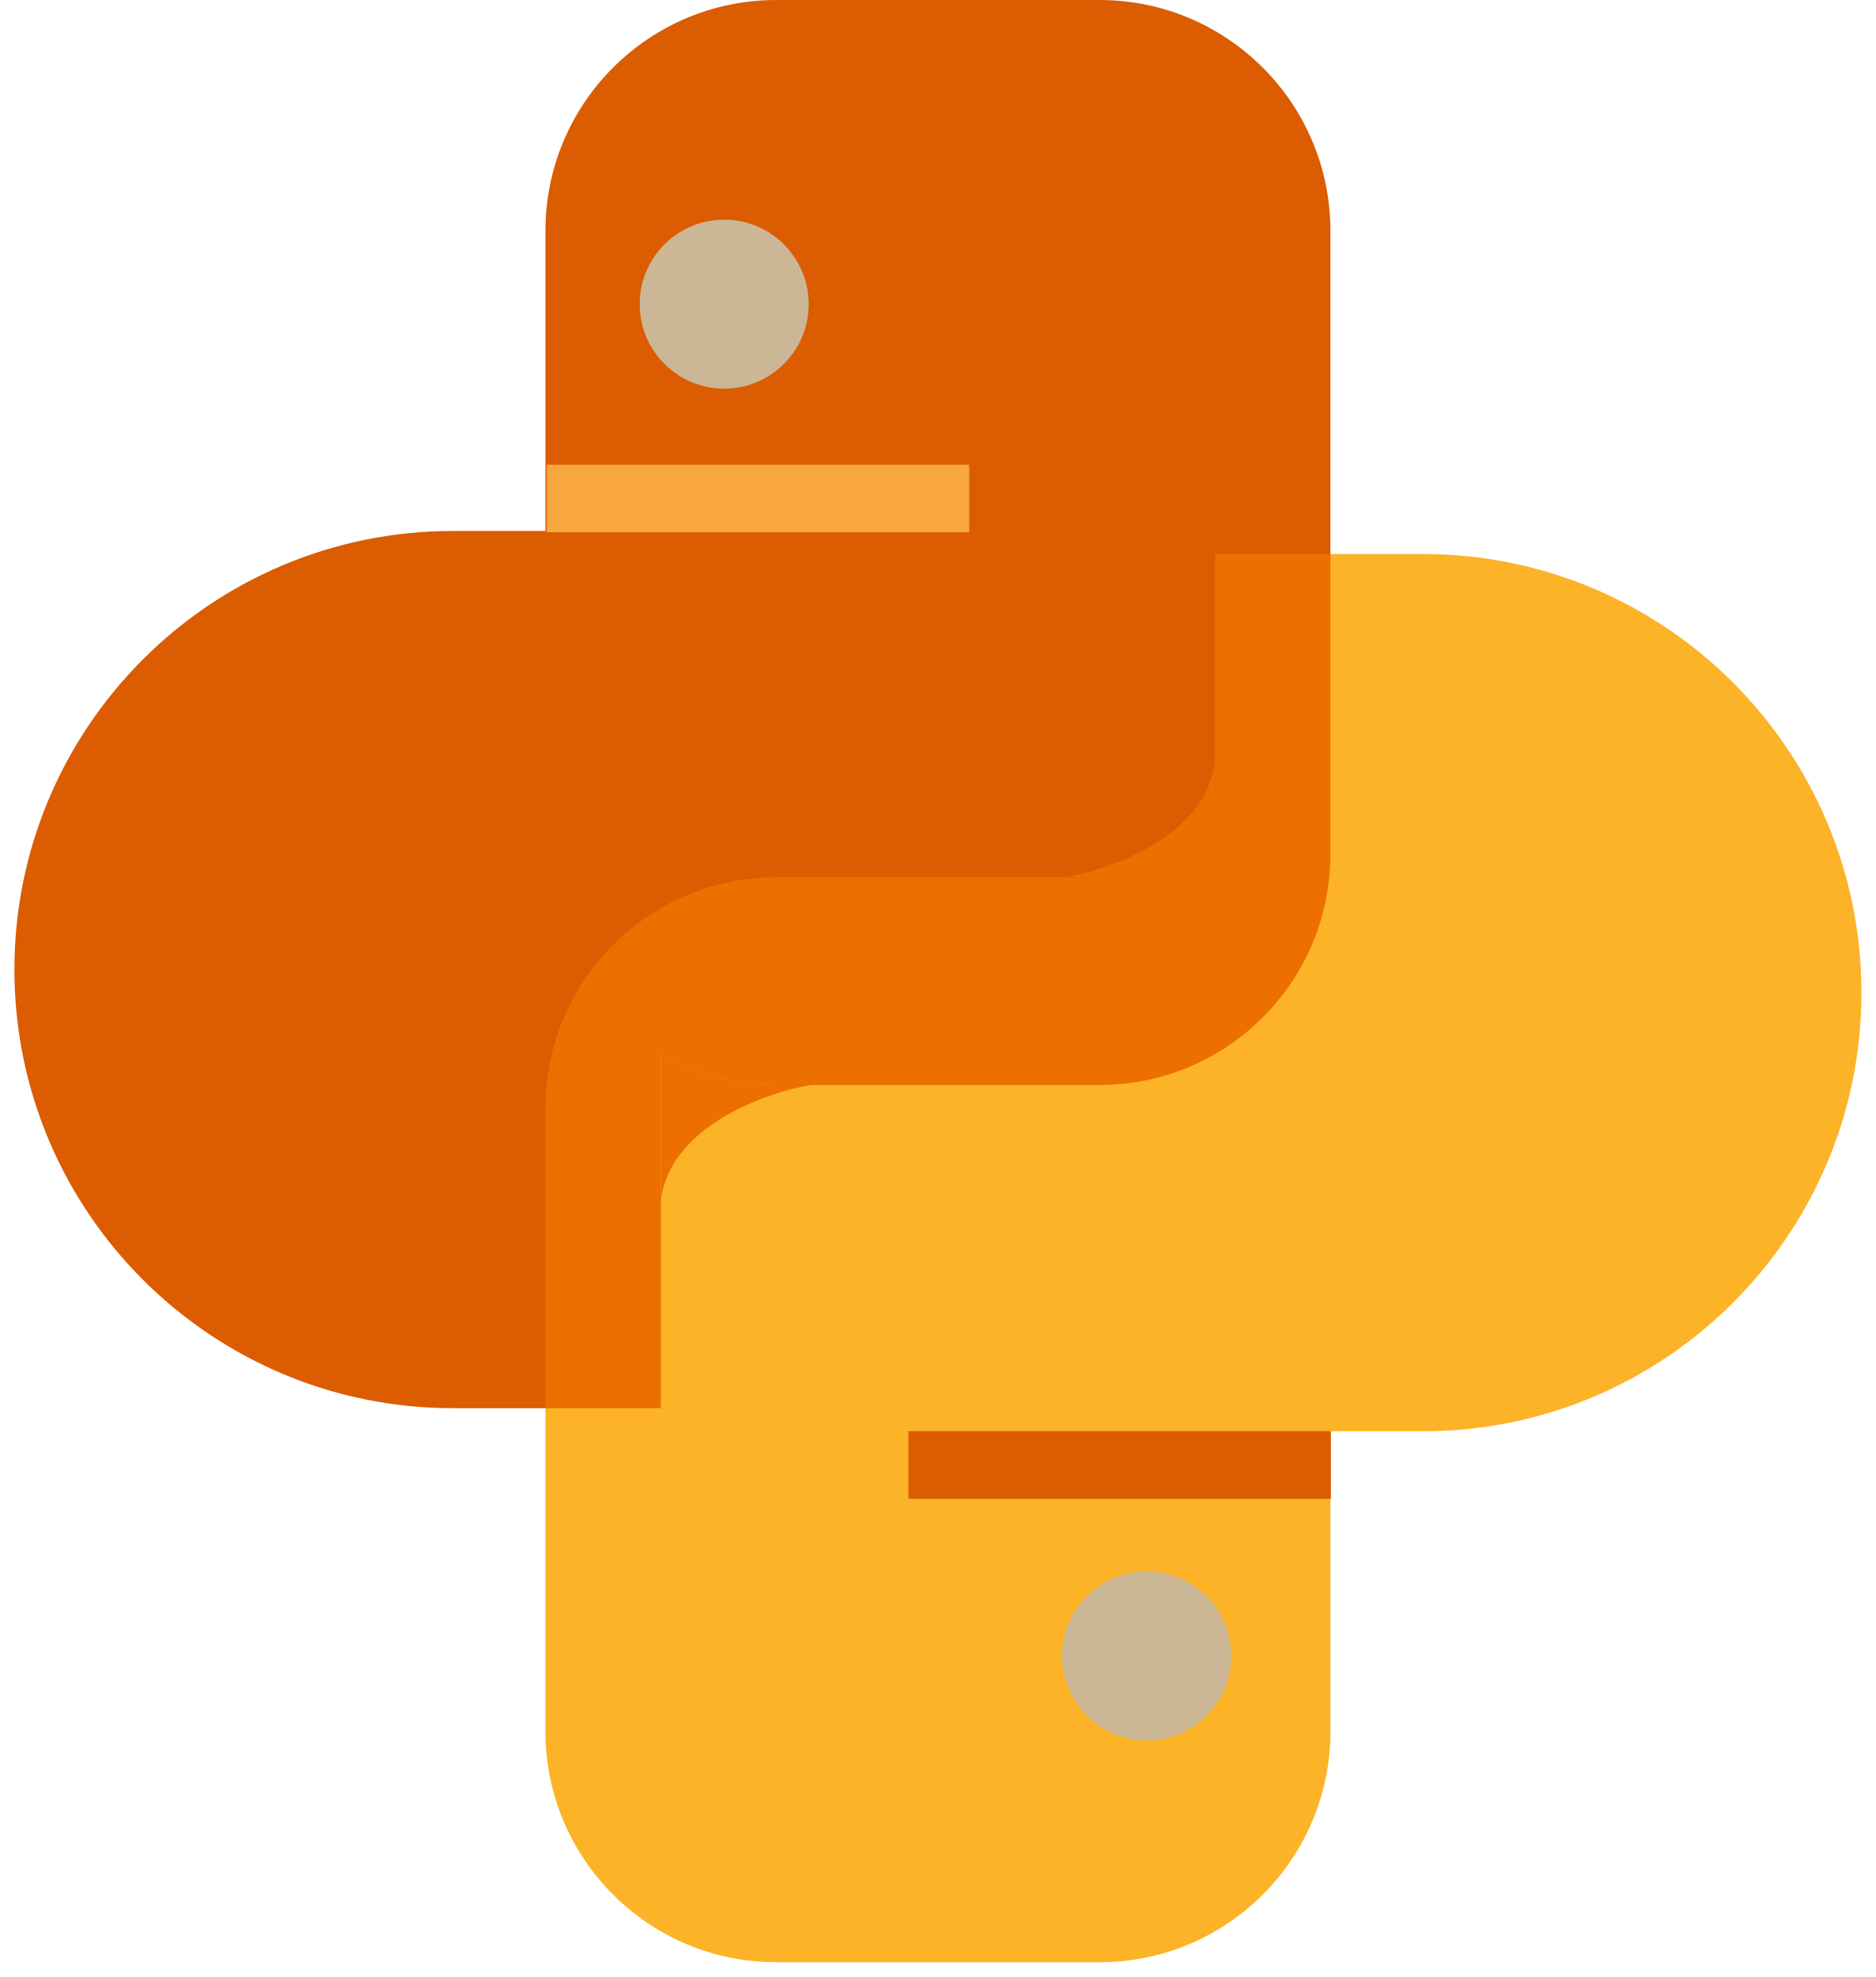
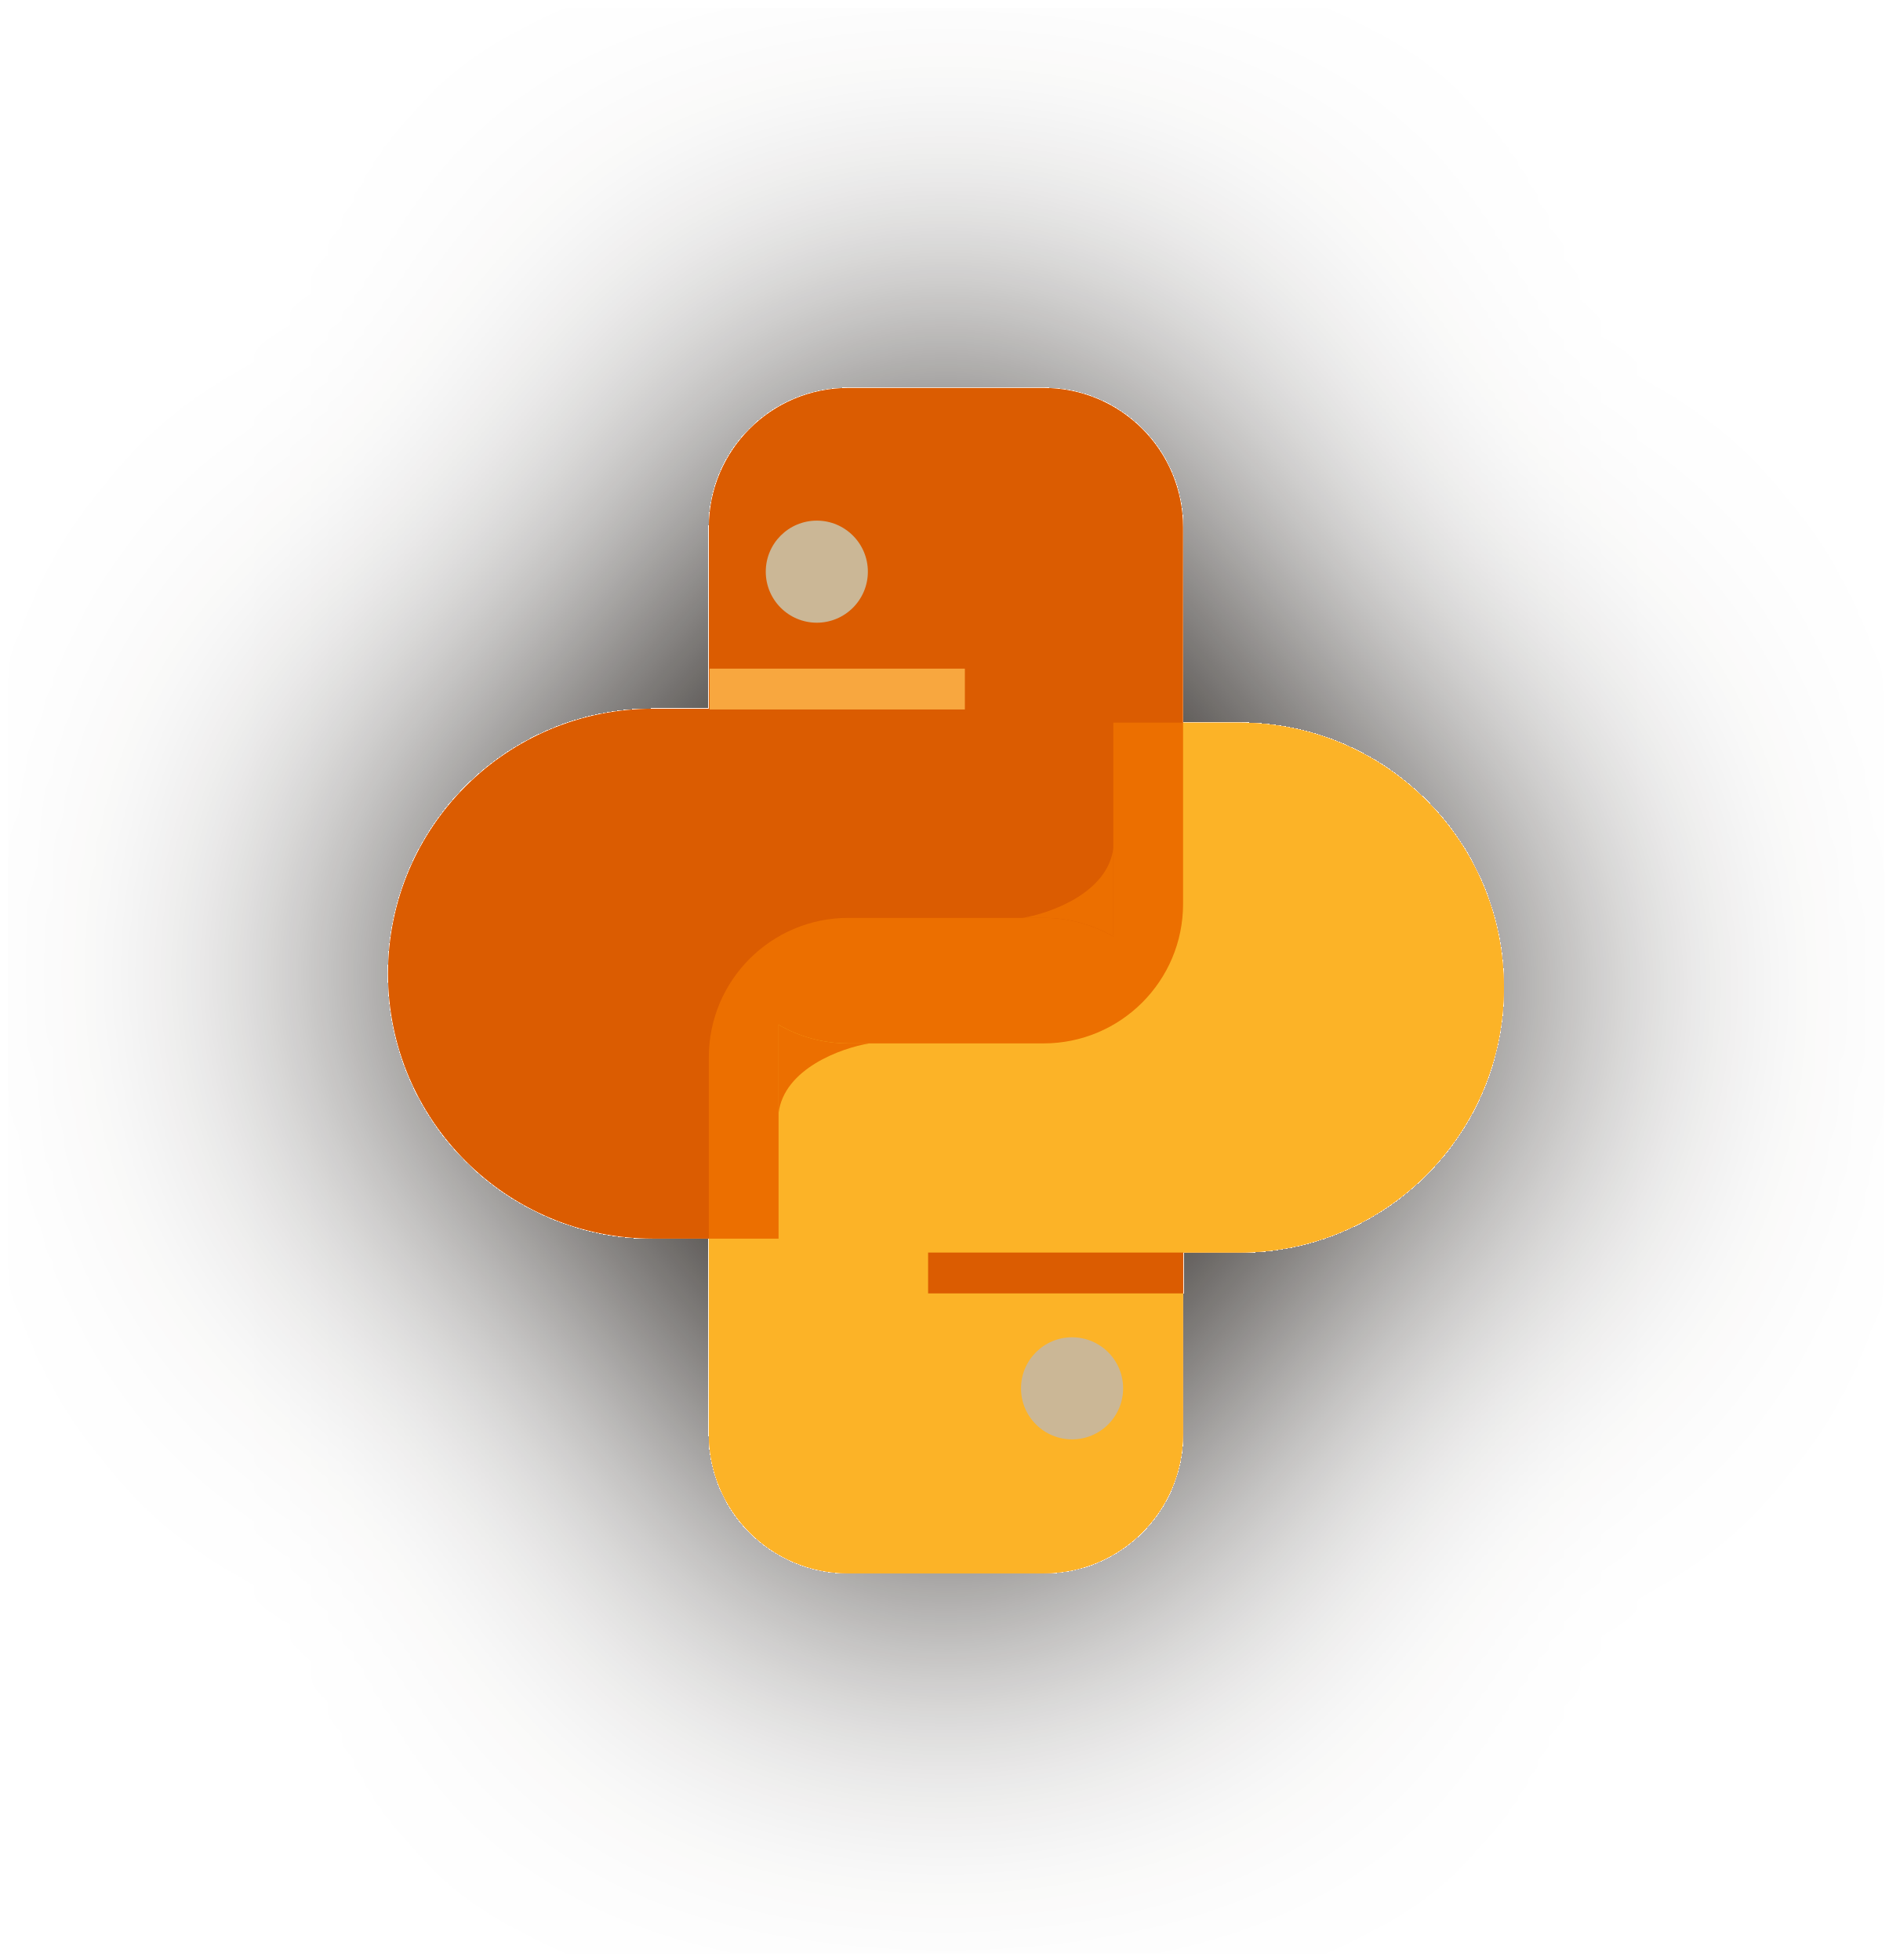
- <svg xmlns="http://www.w3.org/2000/svg" width="111" height="117" viewBox="0 0 111 117" fill="none">
-   <path d="M78.725 102.463C78.725 110.008 72.608 116.125 65.063 116.125H45.937C38.392 116.125 32.275 110.008 32.275 102.463V65.576C32.275 58.031 38.392 51.915 45.937 51.915H63.014H65.063C67.552 51.915 69.885 52.58 71.894 53.742C75.978 56.105 78.725 60.52 78.725 65.576V102.463Z" fill="#F8A73F" />
-   <path d="M110.147 58.746C110.147 73.081 98.525 84.703 84.19 84.703H71.894V53.742V45.084V32.788H84.19C98.525 32.788 110.147 44.41 110.147 58.746Z" fill="#F8A73F" />
-   <path d="M65.063 51.915C67.552 51.915 69.885 52.58 71.894 53.742V45.084C71.348 49.456 65.746 51.459 63.014 51.915H65.063Z" fill="#F8A73F" />
-   <path d="M32.275 13.662C32.275 6.117 38.392 0 45.937 0H65.063C72.608 0 78.725 6.117 78.725 13.662V50.548C78.725 58.094 72.608 64.21 65.063 64.21H47.986H45.937C43.448 64.21 41.115 63.545 39.106 62.383C35.022 60.02 32.275 55.605 32.275 50.548V13.662Z" fill="#DB5C01" />
-   <path d="M0.853 57.379C0.853 43.044 12.474 31.422 26.81 31.422H39.106V62.383V71.041V83.337H26.81C12.474 83.337 0.853 71.715 0.853 57.379Z" fill="#DB5C01" />
-   <path d="M45.937 64.21C43.448 64.21 41.115 63.545 39.106 62.383V71.041C39.652 66.669 45.254 64.666 47.986 64.21H45.937Z" fill="#DB5C01" />
-   <g style="mix-blend-mode:soft-light">
-     <path d="M78.725 102.463C78.725 110.008 72.608 116.125 65.063 116.125H45.937C38.392 116.125 32.275 110.008 32.275 102.463V65.576C32.275 58.031 38.392 51.915 45.937 51.915H63.014H65.063C67.552 51.915 69.885 52.58 71.894 53.742C75.978 56.105 78.725 60.52 78.725 65.576V102.463Z" fill="#F8A73F" />
-     <path d="M110.147 58.746C110.147 73.081 98.525 84.703 84.19 84.703H71.894V53.742V45.084V32.788H84.19C98.525 32.788 110.147 44.41 110.147 58.746Z" fill="#F8A73F" />
-     <path d="M65.063 51.915C67.552 51.915 69.885 52.58 71.894 53.742V45.084C71.348 49.456 65.746 51.459 63.014 51.915H65.063Z" fill="#F8A73F" />
+ <svg xmlns="http://www.w3.org/2000/svg" width="185" height="192" viewBox="0 0 185 192" fill="none">
+   <g filter="url(#filter0_d_327_1068)">
+     <path d="M115.872 140.463C115.872 148.008 109.755 154.125 102.21 154.125H83.084C75.539 154.125 69.422 148.008 69.422 140.463V103.576C69.422 96.031 75.539 89.915 83.084 89.915H100.161H102.21C104.699 89.915 107.032 90.58 109.041 91.742C113.125 94.105 115.872 98.52 115.872 103.576V140.463Z" fill="#F8A73F" />
+     <path d="M147.294 96.746C147.294 111.081 135.673 122.703 121.337 122.703H109.041V91.742V83.084V70.788H121.337C135.673 70.788 147.294 82.41 147.294 96.746Z" fill="#F8A73F" />
+     <path d="M102.21 89.915C104.699 89.915 107.032 90.58 109.041 91.742V83.084C108.495 87.456 102.893 89.459 100.161 89.915H102.21Z" fill="#F8A73F" />
+     <path d="M69.422 51.662C69.422 44.117 75.539 38 83.084 38H102.21C109.755 38 115.872 44.117 115.872 51.662V88.549C115.872 96.094 109.755 102.21 102.21 102.21H85.133H83.084C80.595 102.21 78.262 101.545 76.253 100.383C72.169 98.02 69.422 93.605 69.422 88.549V51.662Z" fill="#DB5C01" />
+     <path d="M38 95.379C38 81.044 49.621 69.422 63.957 69.422H76.253V100.383V109.041V121.337H63.957C49.621 121.337 38 109.715 38 95.379Z" fill="#DB5C01" />
+     <path d="M83.084 102.21C80.595 102.21 78.262 101.545 76.253 100.383V109.041C76.799 104.669 82.401 102.666 85.133 102.21H83.084Z" fill="#DB5C01" />
+     <g style="mix-blend-mode:soft-light">
+       <path d="M115.872 140.463C115.872 148.008 109.755 154.125 102.21 154.125H83.084C75.539 154.125 69.422 148.008 69.422 140.463V103.576C69.422 96.031 75.539 89.915 83.084 89.915H100.161H102.21C104.699 89.915 107.032 90.58 109.041 91.742C113.125 94.105 115.872 98.52 115.872 103.576V140.463Z" fill="#F8A73F" />
+       <path d="M147.294 96.746C147.294 111.081 135.673 122.703 121.337 122.703H109.041V91.742V83.084V70.788H121.337C135.673 70.788 147.294 82.41 147.294 96.746Z" fill="#F8A73F" />
+       <path d="M102.21 89.915C104.699 89.915 107.032 90.58 109.041 91.742V83.084C108.495 87.456 102.893 89.459 100.161 89.915H102.21Z" fill="#F8A73F" />
+     </g>
+     <rect x="69.5" y="65.5" width="25" height="4" fill="#F8A73F" />
+     <rect x="90.9" y="122.7" width="25" height="4" fill="#DB5C01" />
+     <circle cx="80" cy="56" r="5" fill="#CBB796" />
+     <circle cx="105" cy="136" r="5" fill="#CBB796" />
  </g>
-   <rect x="32.353" y="27.5" width="25" height="4" fill="#F8A73F" />
-   <rect x="53.753" y="84.7" width="25" height="4" fill="#DB5C01" />
-   <circle cx="42.853" cy="18" r="5" fill="#CBB796" />
-   <circle cx="67.853" cy="98" r="5" fill="#CBB796" />
+   <defs>
+     <filter id="filter0_d_327_1068" x="0.8" y="0.8" width="183.694" height="190.525" filterUnits="userSpaceOnUse" color-interpolation-filters="sRGB">
+       <feFlood flood-opacity="0" result="BackgroundImageFix" />
+       <feColorMatrix in="SourceAlpha" type="matrix" values="0 0 0 0 0 0 0 0 0 0 0 0 0 0 0 0 0 0 127 0" result="hardAlpha" />
+       <feOffset />
+       <feGaussianBlur stdDeviation="18.6" />
+       <feComposite in2="hardAlpha" operator="out" />
+       <feColorMatrix type="matrix" values="0 0 0 0 0.106 0 0 0 0 0.086 0 0 0 0 0.071 0 0 0 1 0" />
+       <feBlend mode="normal" in2="BackgroundImageFix" result="effect1_dropShadow_327_1068" />
+       <feBlend mode="normal" in="SourceGraphic" in2="effect1_dropShadow_327_1068" result="shape" />
+     </filter>
+   </defs>
</svg>
